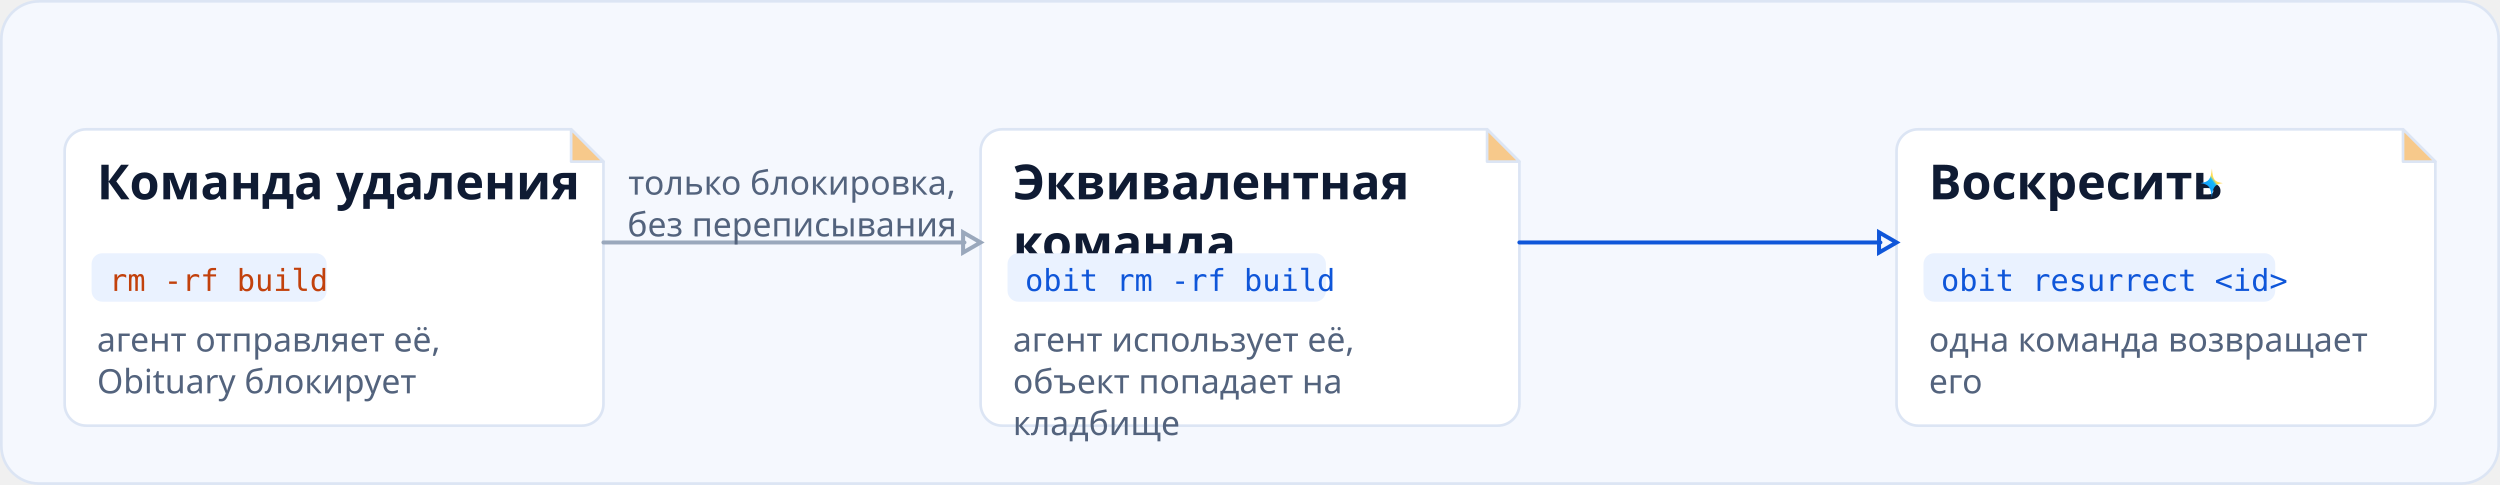
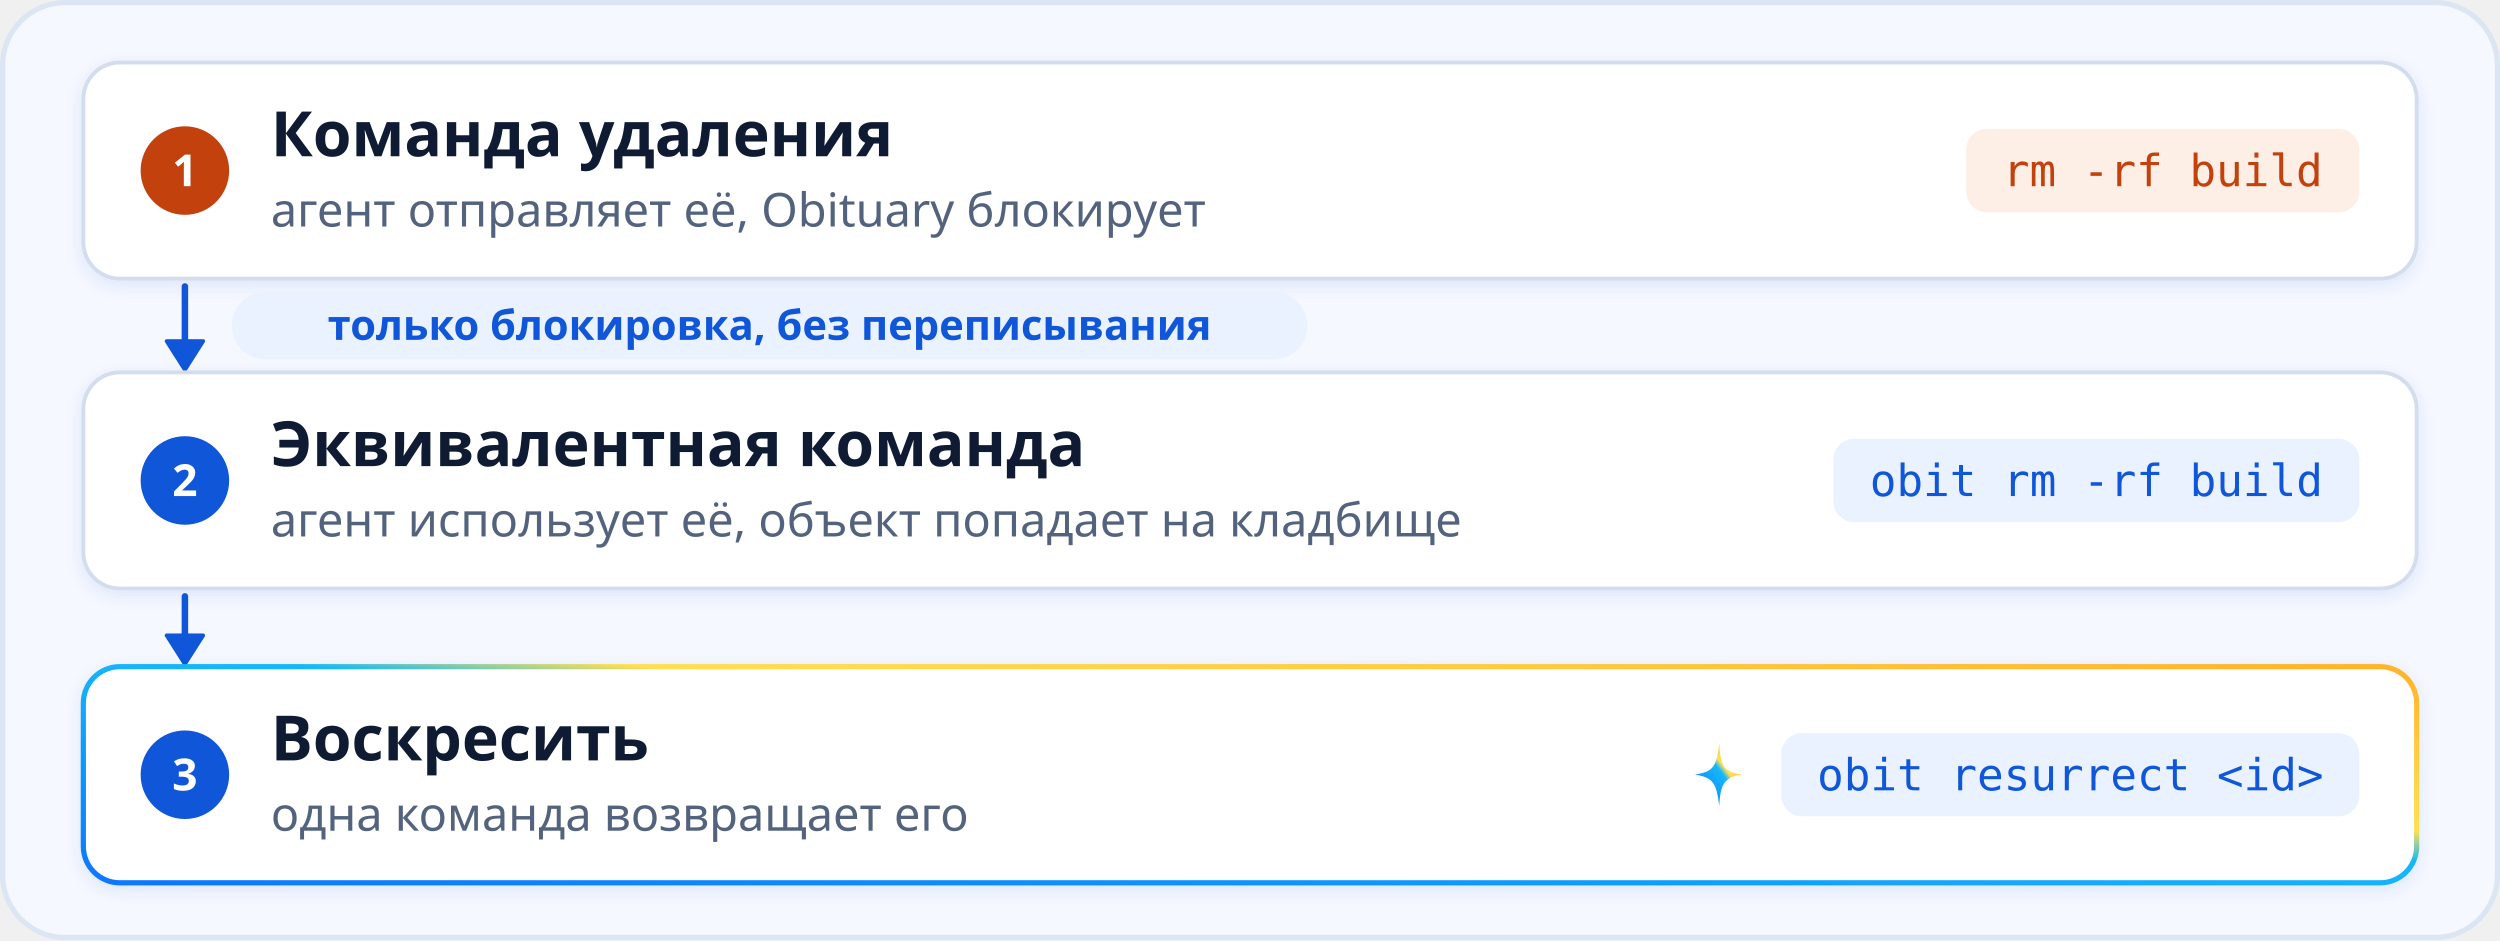
- <svg xmlns="http://www.w3.org/2000/svg" width="1856" height="360" viewBox="0 0 1856 360" role="img" aria-labelledby="title desc">
+ <svg xmlns="http://www.w3.org/2000/svg" width="960" height="361" viewBox="0 0 960 361" role="img" aria-labelledby="title desc">
  <defs>
    <linearGradient id="spark" x1="0" y1="1" x2="1" y2="0">
      <stop stop-color="#0876FF" />
      <stop offset=".55" stop-color="#16B8FA" />
      <stop offset=".62" stop-color="#FFE052" />
      <stop offset="1" stop-color="#FFB329" />
    </linearGradient>
+     <filter id="shadow" x="-4%" y="-12%" width="108%" height="132%">
+       <feDropShadow dx="0" dy="2" stdDeviation="3" flood-color="#0F56D9" flood-opacity="0.1" />
+     </filter>
  </defs>
-   <rect x="1" y="1" width="1854" height="358" rx="28" fill="#F5F8FE" stroke="#DCE5F4" stroke-width="2" />
-   <g font-family="-apple-system, BlinkMacSystemFont, 'Segoe UI', 'Noto Sans', 'Noto Sans CJK SC', 'Noto Sans CJK TC', 'Noto Sans JP', 'Noto Sans KR', 'Noto Sans Cyrillic', 'Microsoft YaHei', 'PingFang SC', 'Hiragino Sans', 'Malgun Gothic', sans-serif">
-     <path d="M64 96H424L448 120V300A16 16 0 0 1 432 316H64A16 16 0 0 1 48 300V112A16 16 0 0 1 64 96Z" fill="#FFFFFF" stroke="#DCE5F4" stroke-width="2" />
-     <path d="M424 96V120H448Z" fill="#F7C98B" stroke="#DCE5F4" stroke-width="2" stroke-linejoin="round" />
-     <text x="72" y="148" font-family="-apple-system, BlinkMacSystemFont, 'Segoe UI', 'Noto Sans', 'Noto Sans CJK SC', 'Noto Sans CJK TC', 'Noto Sans JP', 'Noto Sans KR', 'Noto Sans Cyrillic', 'Microsoft YaHei', 'PingFang SC', 'Hiragino Sans', 'Malgun Gothic', sans-serif" font-size="36.0" fill="#0F1B33" font-weight="700" id="guard_title">Команда удаления</text>
-     <rect x="68" y="188" width="174.5" height="36" rx="8" fill="#EAF2FF" />
-     <text x="81" y="216" font-family="ui-monospace, 'Cascadia Code', 'SF Mono', Consolas, monospace" font-size="22.5" fill="#C2410C">rm -rf build</text>
-     <text x="72" y="261" font-family="-apple-system, BlinkMacSystemFont, 'Segoe UI', 'Noto Sans', 'Noto Sans CJK SC', 'Noto Sans CJK TC', 'Noto Sans JP', 'Noto Sans KR', 'Noto Sans Cyrillic', 'Microsoft YaHei', 'PingFang SC', 'Hiragino Sans', 'Malgun Gothic', sans-serif" font-size="25.0" fill="#53637D" id="guard_first">агент отправляет её,</text>
-     <text x="72" y="292" font-family="-apple-system, BlinkMacSystemFont, 'Segoe UI', 'Noto Sans', 'Noto Sans CJK SC', 'Noto Sans CJK TC', 'Noto Sans JP', 'Noto Sans KR', 'Noto Sans Cyrillic', 'Microsoft YaHei', 'PingFang SC', 'Hiragino Sans', 'Malgun Gothic', sans-serif" font-size="25.0" fill="#53637D" id="guard_first">Obituary блокирует</text>
-     <path d="M744 96H1104L1128 120V300A16 16 0 0 1 1112 316H744A16 16 0 0 1 728 300V112A16 16 0 0 1 744 96Z" fill="#FFFFFF" stroke="#DCE5F4" stroke-width="2" />
-     <path d="M1104 96V120H1128Z" fill="#F7C98B" stroke="#DCE5F4" stroke-width="2" stroke-linejoin="round" />
-     <text x="752" y="148" font-family="-apple-system, BlinkMacSystemFont, 'Segoe UI', 'Noto Sans', 'Noto Sans CJK SC', 'Noto Sans CJK TC', 'Noto Sans JP', 'Noto Sans KR', 'Noto Sans Cyrillic', 'Microsoft YaHei', 'PingFang SC', 'Hiragino Sans', 'Malgun Gothic', sans-serif" font-size="36.0" fill="#0F1B33" font-weight="700" id="guard_equiv">Эквивалентная</text>
-     <text x="752" y="193" font-family="-apple-system, BlinkMacSystemFont, 'Segoe UI', 'Noto Sans', 'Noto Sans CJK SC', 'Noto Sans CJK TC', 'Noto Sans JP', 'Noto Sans KR', 'Noto Sans Cyrillic', 'Microsoft YaHei', 'PingFang SC', 'Hiragino Sans', 'Malgun Gothic', sans-serif" font-size="36.0" fill="#0F1B33" font-weight="700" id="guard_equiv">команда</text>
-     <rect x="748" y="188" width="236.375" height="36" rx="8" fill="#EAF2FF" />
-     <text x="761" y="216" font-family="ui-monospace, 'Cascadia Code', 'SF Mono', Consolas, monospace" font-size="22.5" fill="#0F56D9">obit rm -rf build</text>
-     <text x="752" y="261" font-family="-apple-system, BlinkMacSystemFont, 'Segoe UI', 'Noto Sans', 'Noto Sans CJK SC', 'Noto Sans CJK TC', 'Noto Sans JP', 'Noto Sans KR', 'Noto Sans Cyrillic', 'Microsoft YaHei', 'PingFang SC', 'Hiragino Sans', 'Malgun Gothic', sans-serif" font-size="25.0" fill="#53637D" id="guard_second">агент использует её,</text>
-     <text x="752" y="292" font-family="-apple-system, BlinkMacSystemFont, 'Segoe UI', 'Noto Sans', 'Noto Sans CJK SC', 'Noto Sans CJK TC', 'Noto Sans JP', 'Noto Sans KR', 'Noto Sans Cyrillic', 'Microsoft YaHei', 'PingFang SC', 'Hiragino Sans', 'Malgun Gothic', sans-serif" font-size="25.0" fill="#53637D" id="guard_second">объект попадает на</text>
-     <text x="752" y="323" font-family="-apple-system, BlinkMacSystemFont, 'Segoe UI', 'Noto Sans', 'Noto Sans CJK SC', 'Noto Sans CJK TC', 'Noto Sans JP', 'Noto Sans KR', 'Noto Sans Cyrillic', 'Microsoft YaHei', 'PingFang SC', 'Hiragino Sans', 'Malgun Gothic', sans-serif" font-size="25.0" fill="#53637D" id="guard_second">кладбище</text>
-     <path d="M1424 96H1784L1808 120V300A16 16 0 0 1 1792 316H1424A16 16 0 0 1 1408 300V112A16 16 0 0 1 1424 96Z" fill="#FFFFFF" stroke="#DCE5F4" stroke-width="2" />
-     <path d="M1784 96V120H1808Z" fill="#F7C98B" stroke="#DCE5F4" stroke-width="2" stroke-linejoin="round" />
-     <text x="1432" y="148" font-family="-apple-system, BlinkMacSystemFont, 'Segoe UI', 'Noto Sans', 'Noto Sans CJK SC', 'Noto Sans CJK TC', 'Noto Sans JP', 'Noto Sans KR', 'Noto Sans Cyrillic', 'Microsoft YaHei', 'PingFang SC', 'Hiragino Sans', 'Malgun Gothic', sans-serif" font-size="36.0" fill="#0F1B33" font-weight="700" id="guard_res">Воскресить</text>
-     <path id="guard-star" d="M17.6 9.4c.3 5.3 1.2 6.5 5.2 7-4 .6-4.9 2-5.2 7.1-.6-5.1-1.3-6.4-5.5-7.1 4.2-.6 4.9-1.8 5.5-7Z" fill="url(#spark)" transform="translate(1642.0 136) scale(1.55) translate(-17.5 -16.45)" />
-     <rect x="1428" y="188" width="261.125" height="36" rx="8" fill="#EAF2FF" />
-     <text x="1441" y="216" font-family="ui-monospace, 'Cascadia Code', 'SF Mono', Consolas, monospace" font-size="22.5" fill="#0F56D9">obit resurrect &lt;id&gt;</text>
-     <text x="1432" y="261" font-family="-apple-system, BlinkMacSystemFont, 'Segoe UI', 'Noto Sans', 'Noto Sans CJK SC', 'Noto Sans CJK TC', 'Noto Sans JP', 'Noto Sans KR', 'Noto Sans Cyrillic', 'Microsoft YaHei', 'PingFang SC', 'Hiragino Sans', 'Malgun Gothic', sans-serif" font-size="25.0" fill="#53637D" id="guard_res_note">одна команда возвращает</text>
-     <text x="1432" y="292" font-family="-apple-system, BlinkMacSystemFont, 'Segoe UI', 'Noto Sans', 'Noto Sans CJK SC', 'Noto Sans CJK TC', 'Noto Sans JP', 'Noto Sans KR', 'Noto Sans Cyrillic', 'Microsoft YaHei', 'PingFang SC', 'Hiragino Sans', 'Malgun Gothic', sans-serif" font-size="25.0" fill="#53637D" id="guard_res_note">его</text>
-     <path d="M448 180H716M728 180l-13 -7.5v15Z" stroke="#9AA8BC" stroke-width="3" stroke-linecap="round" fill="none" />
-     <text x="588.0" y="144.5" font-family="-apple-system, BlinkMacSystemFont, 'Segoe UI', 'Noto Sans', 'Noto Sans CJK SC', 'Noto Sans CJK TC', 'Noto Sans JP', 'Noto Sans KR', 'Noto Sans Cyrillic', 'Microsoft YaHei', 'PingFang SC', 'Hiragino Sans', 'Malgun Gothic', sans-serif" font-size="25.0" fill="#53637D" text-anchor="middle">только блокировка,</text>
-     <text x="588.0" y="175.5" font-family="-apple-system, BlinkMacSystemFont, 'Segoe UI', 'Noto Sans', 'Noto Sans CJK SC', 'Noto Sans CJK TC', 'Noto Sans JP', 'Noto Sans KR', 'Noto Sans Cyrillic', 'Microsoft YaHei', 'PingFang SC', 'Hiragino Sans', 'Malgun Gothic', sans-serif" font-size="25.0" fill="#53637D" text-anchor="middle">без переписывания</text>
-     <path d="M1128 180H1396M1408 180l-13 -7.5v15Z" stroke="#0F56D9" stroke-width="3" stroke-linecap="round" fill="none" />
-   </g>
+   <rect data-role="bg" x="1" y="1" width="958" height="359" rx="24" fill="#F5F8FE" stroke="#DCE5F4" stroke-width="2" />
+   <rect data-role="card" x="32" y="24" width="896" height="83" rx="14" fill="#FFFFFF" stroke="#D3DDEE" stroke-width="1.5" filter="url(#shadow)" />
+   <circle data-role="badge" cx="71" cy="65.5" r="17" fill="#C2410C" />
+   <text x="71" y="71.5" font-family="-apple-system, BlinkMacSystemFont, 'Segoe UI', 'Noto Sans', 'Noto Sans CJK SC', 'Noto Sans CJK TC', 'Noto Sans JP', 'Noto Sans KR', 'Noto Sans Cyrillic', 'Microsoft YaHei', 'PingFang SC', 'Hiragino Sans', 'Malgun Gothic', sans-serif" font-size="17" fill="#FFFFFF" font-weight="700" text-anchor="middle" data-t="number">1</text>
+   <text x="104" y="60" font-family="-apple-system, BlinkMacSystemFont, 'Segoe UI', 'Noto Sans', 'Noto Sans CJK SC', 'Noto Sans CJK TC', 'Noto Sans JP', 'Noto Sans KR', 'Noto Sans Cyrillic', 'Microsoft YaHei', 'PingFang SC', 'Hiragino Sans', 'Malgun Gothic', sans-serif" font-size="24" fill="#0F1B33" font-weight="700" data-t="title" data-k="guard_title" data-g="guard_title">Команда удаления</text>
+   <text x="104" y="87" font-family="-apple-system, BlinkMacSystemFont, 'Segoe UI', 'Noto Sans', 'Noto Sans CJK SC', 'Noto Sans CJK TC', 'Noto Sans JP', 'Noto Sans KR', 'Noto Sans Cyrillic', 'Microsoft YaHei', 'PingFang SC', 'Hiragino Sans', 'Malgun Gothic', sans-serif" font-size="18" fill="#53637D" data-t="note" data-k="guard_first" data-g="guard_first">агент отправляет её, Obituary блокирует</text>
+   <rect data-role="chip" x="755" y="49.5" width="151" height="32" rx="8" fill="#FDEEE6" data-in="card" />
+   <text x="830.5" y="71.5" font-family="ui-monospace, 'Cascadia Code', 'SF Mono', Consolas, monospace" font-size="17" fill="#C2410C" text-anchor="middle" data-t="code">rm -rf build</text>
+   <path data-role="arrow" d="M71 110V133" fill="none" stroke="#0F56D9" stroke-width="2.5" stroke-linecap="round" />
+   <path data-role="arrow" d="M64 131L71 142L78 131Z" fill="#0F56D9" stroke="#0F56D9" stroke-width="1.5" stroke-linejoin="round" />
+   <rect data-role="pill" x="89" y="112" width="413" height="26" rx="13" fill="#EAF2FF" />
+   <text x="295.5" y="130.5" font-family="-apple-system, BlinkMacSystemFont, 'Segoe UI', 'Noto Sans', 'Noto Sans CJK SC', 'Noto Sans CJK TC', 'Noto Sans JP', 'Noto Sans KR', 'Noto Sans Cyrillic', 'Microsoft YaHei', 'PingFang SC', 'Hiragino Sans', 'Malgun Gothic', sans-serif" font-size="16" fill="#0F56D9" font-weight="600" text-anchor="middle" data-t="caption" data-k="guard_bridge" data-g="guard_bridge">только блокировка, без переписывания</text>
+   <rect data-role="card" x="32" y="143" width="896" height="83" rx="14" fill="#FFFFFF" stroke="#D3DDEE" stroke-width="1.5" filter="url(#shadow)" />
+   <circle data-role="badge" cx="71" cy="184.5" r="17" fill="#0F56D9" />
+   <text x="71" y="190.5" font-family="-apple-system, BlinkMacSystemFont, 'Segoe UI', 'Noto Sans', 'Noto Sans CJK SC', 'Noto Sans CJK TC', 'Noto Sans JP', 'Noto Sans KR', 'Noto Sans Cyrillic', 'Microsoft YaHei', 'PingFang SC', 'Hiragino Sans', 'Malgun Gothic', sans-serif" font-size="17" fill="#FFFFFF" font-weight="700" text-anchor="middle" data-t="number">2</text>
+   <text x="104" y="179" font-family="-apple-system, BlinkMacSystemFont, 'Segoe UI', 'Noto Sans', 'Noto Sans CJK SC', 'Noto Sans CJK TC', 'Noto Sans JP', 'Noto Sans KR', 'Noto Sans Cyrillic', 'Microsoft YaHei', 'PingFang SC', 'Hiragino Sans', 'Malgun Gothic', sans-serif" font-size="24" fill="#0F1B33" font-weight="700" data-t="title" data-k="guard_equiv" data-g="guard_equiv">Эквивалентная команда</text>
+   <text x="104" y="206" font-family="-apple-system, BlinkMacSystemFont, 'Segoe UI', 'Noto Sans', 'Noto Sans CJK SC', 'Noto Sans CJK TC', 'Noto Sans JP', 'Noto Sans KR', 'Noto Sans Cyrillic', 'Microsoft YaHei', 'PingFang SC', 'Hiragino Sans', 'Malgun Gothic', sans-serif" font-size="18" fill="#53637D" data-t="note" data-k="guard_second" data-g="guard_second">агент использует её, объект попадает на кладбище</text>
+   <rect data-role="chip" x="704" y="168.5" width="202" height="32" rx="8" fill="#EAF2FF" data-in="card" />
+   <text x="805" y="190.5" font-family="ui-monospace, 'Cascadia Code', 'SF Mono', Consolas, monospace" font-size="17" fill="#0F56D9" text-anchor="middle" data-t="code">obit rm -rf build</text>
+   <path data-role="arrow" d="M71 229V246" fill="none" stroke="#0F56D9" stroke-width="2.5" stroke-linecap="round" />
+   <path data-role="arrow" d="M64 244L71 255L78 244Z" fill="#0F56D9" stroke="#0F56D9" stroke-width="1.5" stroke-linejoin="round" />
+   <rect data-role="card" x="32" y="256" width="896" height="83" rx="14" fill="#FFFFFF" stroke="url(#spark)" stroke-width="2" filter="url(#shadow)" />
+   <circle data-role="badge" cx="71" cy="297.5" r="17" fill="#0F56D9" />
+   <text x="71" y="303.5" font-family="-apple-system, BlinkMacSystemFont, 'Segoe UI', 'Noto Sans', 'Noto Sans CJK SC', 'Noto Sans CJK TC', 'Noto Sans JP', 'Noto Sans KR', 'Noto Sans Cyrillic', 'Microsoft YaHei', 'PingFang SC', 'Hiragino Sans', 'Malgun Gothic', sans-serif" font-size="17" fill="#FFFFFF" font-weight="700" text-anchor="middle" data-t="number">3</text>
+   <text x="104" y="292" font-family="-apple-system, BlinkMacSystemFont, 'Segoe UI', 'Noto Sans', 'Noto Sans CJK SC', 'Noto Sans CJK TC', 'Noto Sans JP', 'Noto Sans KR', 'Noto Sans Cyrillic', 'Microsoft YaHei', 'PingFang SC', 'Hiragino Sans', 'Malgun Gothic', sans-serif" font-size="24" fill="#0F1B33" font-weight="700" data-t="title" data-k="guard_res" data-g="guard_res">Воскресить</text>
+   <text x="104" y="319" font-family="-apple-system, BlinkMacSystemFont, 'Segoe UI', 'Noto Sans', 'Noto Sans CJK SC', 'Noto Sans CJK TC', 'Noto Sans JP', 'Noto Sans KR', 'Noto Sans Cyrillic', 'Microsoft YaHei', 'PingFang SC', 'Hiragino Sans', 'Malgun Gothic', sans-serif" font-size="18" fill="#53637D" data-t="note" data-k="guard_res_note" data-g="guard_res_note">одна команда возвращает его</text>
+   <path id="guard-star" data-role="icon" d="M17.6 9.4c.3 5.3 1.2 6.5 5.2 7-4 .6-4.9 2-5.2 7.1-.6-5.1-1.3-6.4-5.5-7.1 4.2-.6 4.9-1.8 5.5-7Z" fill="url(#spark)" transform="translate(660 297.5) scale(1.7) translate(-17.5 -16.45)" />
+   <rect data-role="chip" x="684" y="281.5" width="222" height="32" rx="8" fill="#EAF2FF" data-in="card" />
+   <text x="795" y="303.5" font-family="ui-monospace, 'Cascadia Code', 'SF Mono', Consolas, monospace" font-size="17" fill="#0F56D9" text-anchor="middle" data-t="code">obit resurrect &lt;id&gt;</text>
</svg>
